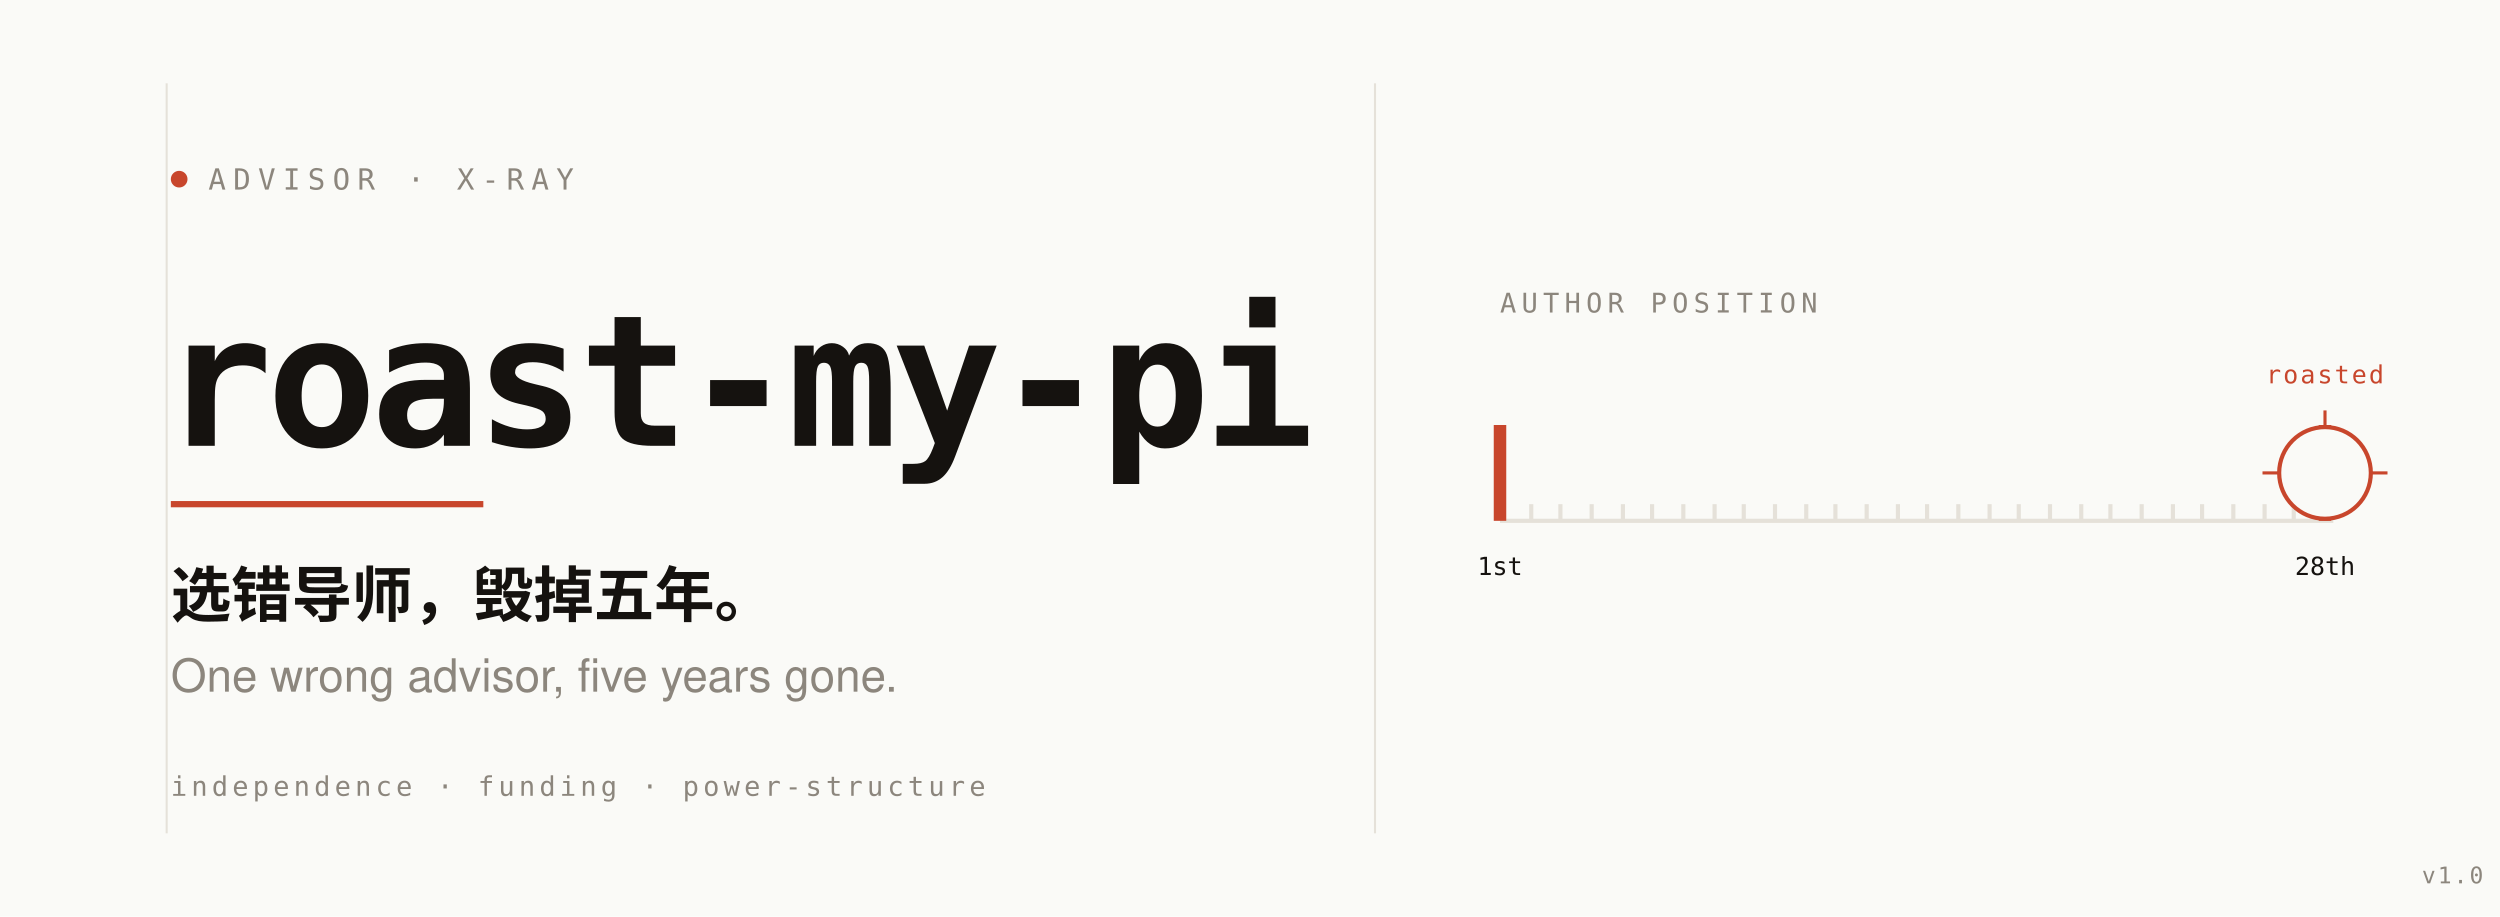
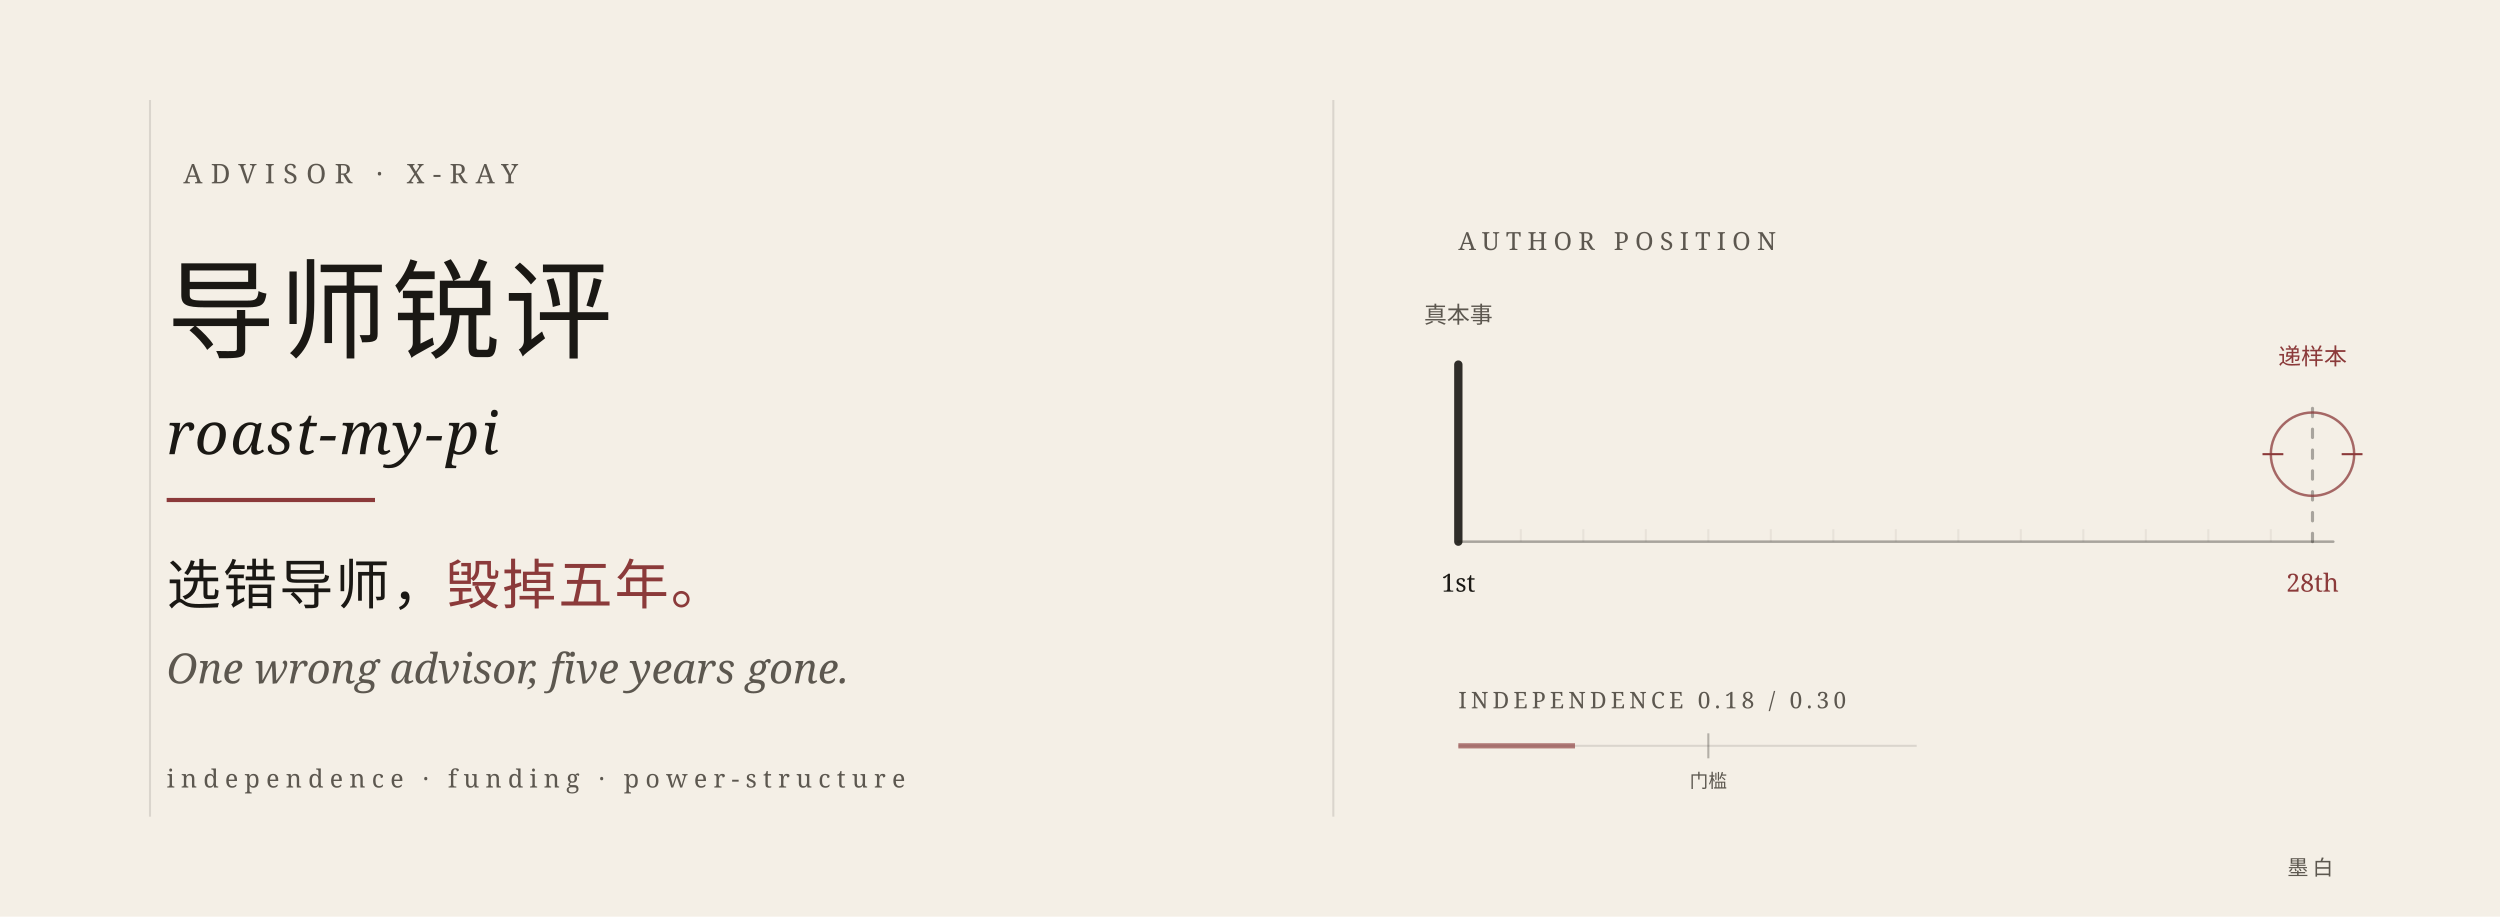
- <svg xmlns="http://www.w3.org/2000/svg" width="1200" height="440" viewBox="0 0 1200 440" role="img" aria-label="roast-my-pi: data-driven advisor X-ray">
+ <svg xmlns="http://www.w3.org/2000/svg" width="1200" height="440" viewBox="0 0 1200 440" role="img" aria-label="roast-my-pi: 选错导师，毁掉五年">
  <style>
-     .bg{fill:#FAFAF7}
-     .ink{fill:#15120F}
-     .muted{fill:#8C867D}
-     .hair{stroke:#E5E1D9}
-     .accent{stroke:#C8462C}
-     .accentf{fill:#C8462C}
-     .grain{fill:#15120F;opacity:.03}
-     @media (prefers-color-scheme: dark){
-       .bg{fill:#0B0B0C}
-       .ink{fill:#F5F3EF}
-       .muted{fill:#797470}
-       .hair{stroke:#262529}
-       .accent{stroke:#FF6B47}
-       .accentf{fill:#FF6B47}
-       .grain{fill:#F5F3EF;opacity:.03}
-     }
+     .bg{fill:#f4efe6}
+     .ink{fill:#1a1814}
+     .muted{fill:#5c574f}
+     .hair{stroke:rgba(26,24,20,0.12)}
+     .accent{stroke:#8b3a3a}
+     .accentf{fill:#8b3a3a}
+     .stroke{fill:none;stroke:#1a1814;stroke-linecap:round;stroke-linejoin:round}
+     .accent-stroke{fill:none;stroke:#8b3a3a;stroke-linecap:round}
  </style>
  <rect class="bg" width="1200" height="440" />
-   <line class="hair" x1="80" y1="40" x2="80" y2="400" stroke-width="1" />
-   <line class="hair" x1="660" y1="40" x2="660" y2="400" stroke-width="1" />
-   <circle class="accentf" cx="86" cy="86" r="4" />
-   <text x="100" y="91" class="muted" font-family="ui-monospace, SFMono-Regular, Menlo, Consolas, monospace" font-size="14" letter-spacing="3.5">ADVISOR · X-RAY</text>
-   <text x="78" y="214" class="ink" font-family="ui-monospace, SFMono-Regular, Menlo, Consolas, monospace" font-size="88" font-weight="700" letter-spacing="-3">roast-my-pi</text>
-   <line class="accent" x1="82" y1="242" x2="232" y2="242" stroke-width="3" />
-   <text x="82" y="296" class="ink" font-family="Helvetica Neue, Helvetica, Arial, sans-serif" font-size="29" font-weight="600">选错导师，毁掉五年。</text>
-   <text x="82" y="332" class="muted" font-family="Helvetica Neue, Helvetica, Arial, sans-serif" font-size="22">One wrong advisor, five years gone.</text>
-   <text x="82" y="382" class="muted" font-family="ui-monospace, SFMono-Regular, Menlo, Consolas, monospace" font-size="13" letter-spacing="2">independence · funding · power-structure</text>
-   <text x="720" y="150" class="muted" font-family="ui-monospace, SFMono-Regular, Menlo, Consolas, monospace" font-size="13" letter-spacing="2.5">AUTHOR POSITION</text>
-   <line class="hair" x1="720" y1="250" x2="1120" y2="250" stroke-width="2" />
-   <g class="hair" stroke-width="2">
-     <line x1="735" y1="250" x2="735" y2="242" />
-     <line x1="749" y1="250" x2="749" y2="242" />
-     <line x1="764" y1="250" x2="764" y2="242" />
-     <line x1="779" y1="250" x2="779" y2="242" />
-     <line x1="793" y1="250" x2="793" y2="242" />
-     <line x1="808" y1="250" x2="808" y2="242" />
-     <line x1="823" y1="250" x2="823" y2="242" />
-     <line x1="837" y1="250" x2="837" y2="242" />
-     <line x1="852" y1="250" x2="852" y2="242" />
-     <line x1="867" y1="250" x2="867" y2="242" />
-     <line x1="881" y1="250" x2="881" y2="242" />
-     <line x1="896" y1="250" x2="896" y2="242" />
-     <line x1="911" y1="250" x2="911" y2="242" />
-     <line x1="925" y1="250" x2="925" y2="242" />
-     <line x1="940" y1="250" x2="940" y2="242" />
-     <line x1="955" y1="250" x2="955" y2="242" />
-     <line x1="969" y1="250" x2="969" y2="242" />
-     <line x1="984" y1="250" x2="984" y2="242" />
-     <line x1="999" y1="250" x2="999" y2="242" />
-     <line x1="1013" y1="250" x2="1013" y2="242" />
-     <line x1="1028" y1="250" x2="1028" y2="242" />
-     <line x1="1043" y1="250" x2="1043" y2="242" />
-     <line x1="1057" y1="250" x2="1057" y2="242" />
-     <line x1="1072" y1="250" x2="1072" y2="242" />
-     <line x1="1087" y1="250" x2="1087" y2="242" />
-     <line x1="1101" y1="250" x2="1101" y2="242" />
+   <line class="hair" x1="72" y1="48" x2="72" y2="392" stroke-width="1" />
+   <line class="hair" x1="640" y1="48" x2="640" y2="392" stroke-width="1" />
+   <text x="88" y="88" class="muted" font-family="Cormorant Garamond, Georgia, serif" font-size="13" letter-spacing="4">ADVISOR · X-RAY</text>
+   <text x="80" y="168" class="ink" font-family="Noto Serif SC, Songti SC, serif" font-size="52" font-weight="500" letter-spacing="2">导师锐评</text>
+   <text x="80" y="218" class="ink" font-family="Cormorant Garamond, Georgia, serif" font-size="28" font-style="italic" letter-spacing="1">roast-my-pi</text>
+   <line class="accent" x1="80" y1="240" x2="180" y2="240" stroke-width="2" />
+   <text x="80" y="290" class="ink" font-family="Noto Serif SC, Songti SC, serif" font-size="26" font-weight="500" letter-spacing="1">选错导师，<tspan class="accentf">毁掉五年。</tspan>
+   </text>
+   <text x="80" y="328" class="muted" font-family="Cormorant Garamond, Georgia, serif" font-size="20" font-style="italic">One wrong advisor, five years gone.</text>
+   <text x="80" y="378" class="muted" font-family="Cormorant Garamond, Georgia, serif" font-size="12" letter-spacing="3">independence · funding · power-structure</text>
+   <text x="700" y="120" class="muted" font-family="Cormorant Garamond, Georgia, serif" font-size="12" letter-spacing="3">AUTHOR POSITION</text>
+   <line class="stroke" x1="700" y1="260" x2="1120" y2="260" stroke-width="1.2" opacity="0.35" />
+   <g class="hair" stroke-width="1" opacity="0.5">
+     <line x1="730" y1="260" x2="730" y2="254" />
+     <line x1="760" y1="260" x2="760" y2="254" />
+     <line x1="790" y1="260" x2="790" y2="254" />
+     <line x1="820" y1="260" x2="820" y2="254" />
+     <line x1="850" y1="260" x2="850" y2="254" />
+     <line x1="880" y1="260" x2="880" y2="254" />
+     <line x1="910" y1="260" x2="910" y2="254" />
+     <line x1="940" y1="260" x2="940" y2="254" />
+     <line x1="970" y1="260" x2="970" y2="254" />
+     <line x1="1000" y1="260" x2="1000" y2="254" />
+     <line x1="1030" y1="260" x2="1030" y2="254" />
+     <line x1="1060" y1="260" x2="1060" y2="254" />
+     <line x1="1090" y1="260" x2="1090" y2="254" />
  </g>
-   <line class="accent" x1="720" y1="250" x2="720" y2="204" stroke-width="6" />
-   <text x="720" y="276" class="ink" font-family="ui-monospace, SFMono-Regular, Menlo, Consolas, monospace" font-size="12" text-anchor="middle">1st</text>
-   <line class="accent" x1="1116" y1="250" x2="1116" y2="204" stroke-width="6" />
-   <circle class="bg" cx="1116" cy="227" r="22" stroke-width="0" />
-   <circle cx="1116" cy="227" r="22" class="accent" fill="none" stroke-width="2" />
-   <line class="accent" x1="1086" y1="227" x2="1094" y2="227" stroke-width="1.5" />
-   <line class="accent" x1="1138" y1="227" x2="1146" y2="227" stroke-width="1.5" />
-   <line class="accent" x1="1116" y1="197" x2="1116" y2="205" stroke-width="1.5" />
-   <text x="1116" y="184" class="accentf" font-family="ui-monospace, SFMono-Regular, Menlo, Consolas, monospace" font-size="12" text-anchor="middle" letter-spacing="1">roasted</text>
-   <text x="1116" y="276" class="ink" font-family="ui-monospace, SFMono-Regular, Menlo, Consolas, monospace" font-size="12" text-anchor="middle">28th</text>
-   <text x="1192" y="424" class="muted" font-family="ui-monospace, SFMono-Regular, Menlo, Consolas, monospace" font-size="11" text-anchor="end" letter-spacing="1">v1.0</text>
+   <path class="stroke" stroke-width="4" d="M700 260 L700 175" opacity="0.9" />
+   <text x="700" y="284" class="ink" font-family="Cormorant Garamond, Georgia, serif" font-size="12" text-anchor="middle">1st</text>
+   <text x="700" y="155" class="muted" font-family="Noto Serif SC, Songti SC, serif" font-size="11" text-anchor="middle">真本事</text>
+   <path class="stroke" stroke-width="1.5" stroke-dasharray="4 6" d="M1110 260 L1110 195" opacity="0.35" />
+   <circle cx="1110" cy="218" r="20" class="accent-stroke" stroke-width="1.2" opacity="0.75" />
+   <line class="accent" x1="1086" y1="218" x2="1096" y2="218" stroke-width="1" />
+   <line class="accent" x1="1124" y1="218" x2="1134" y2="218" stroke-width="1" />
+   <text x="1110" y="284" class="accentf" font-family="Cormorant Garamond, Georgia, serif" font-size="12" text-anchor="middle">28th</text>
+   <text x="1110" y="175" class="accentf" font-family="Noto Serif SC, Songti SC, serif" font-size="11" text-anchor="middle">递样本</text>
+   <text x="700" y="340" class="muted" font-family="Cormorant Garamond, Georgia, serif" font-size="11" letter-spacing="2">INDEPENDENCE 0.18 / 0.30</text>
+   <line x1="700" y1="358" x2="920" y2="358" stroke="rgba(26,24,20,0.12)" stroke-width="1" />
+   <line x1="700" y1="358" x2="756" y2="358" stroke="#8b3a3a" stroke-width="2.5" opacity="0.65" />
+   <line x1="820" y1="352" x2="820" y2="364" stroke="#1a1814" stroke-width="1" opacity="0.3" />
+   <text x="820" y="378" class="muted" font-family="Cormorant Garamond, Georgia, serif" font-size="9" text-anchor="middle">门槛</text>
+   <text x="1120" y="420" class="muted" font-family="Cormorant Garamond, Georgia, serif" font-size="10" text-anchor="end" letter-spacing="2">墨白</text>
</svg>
